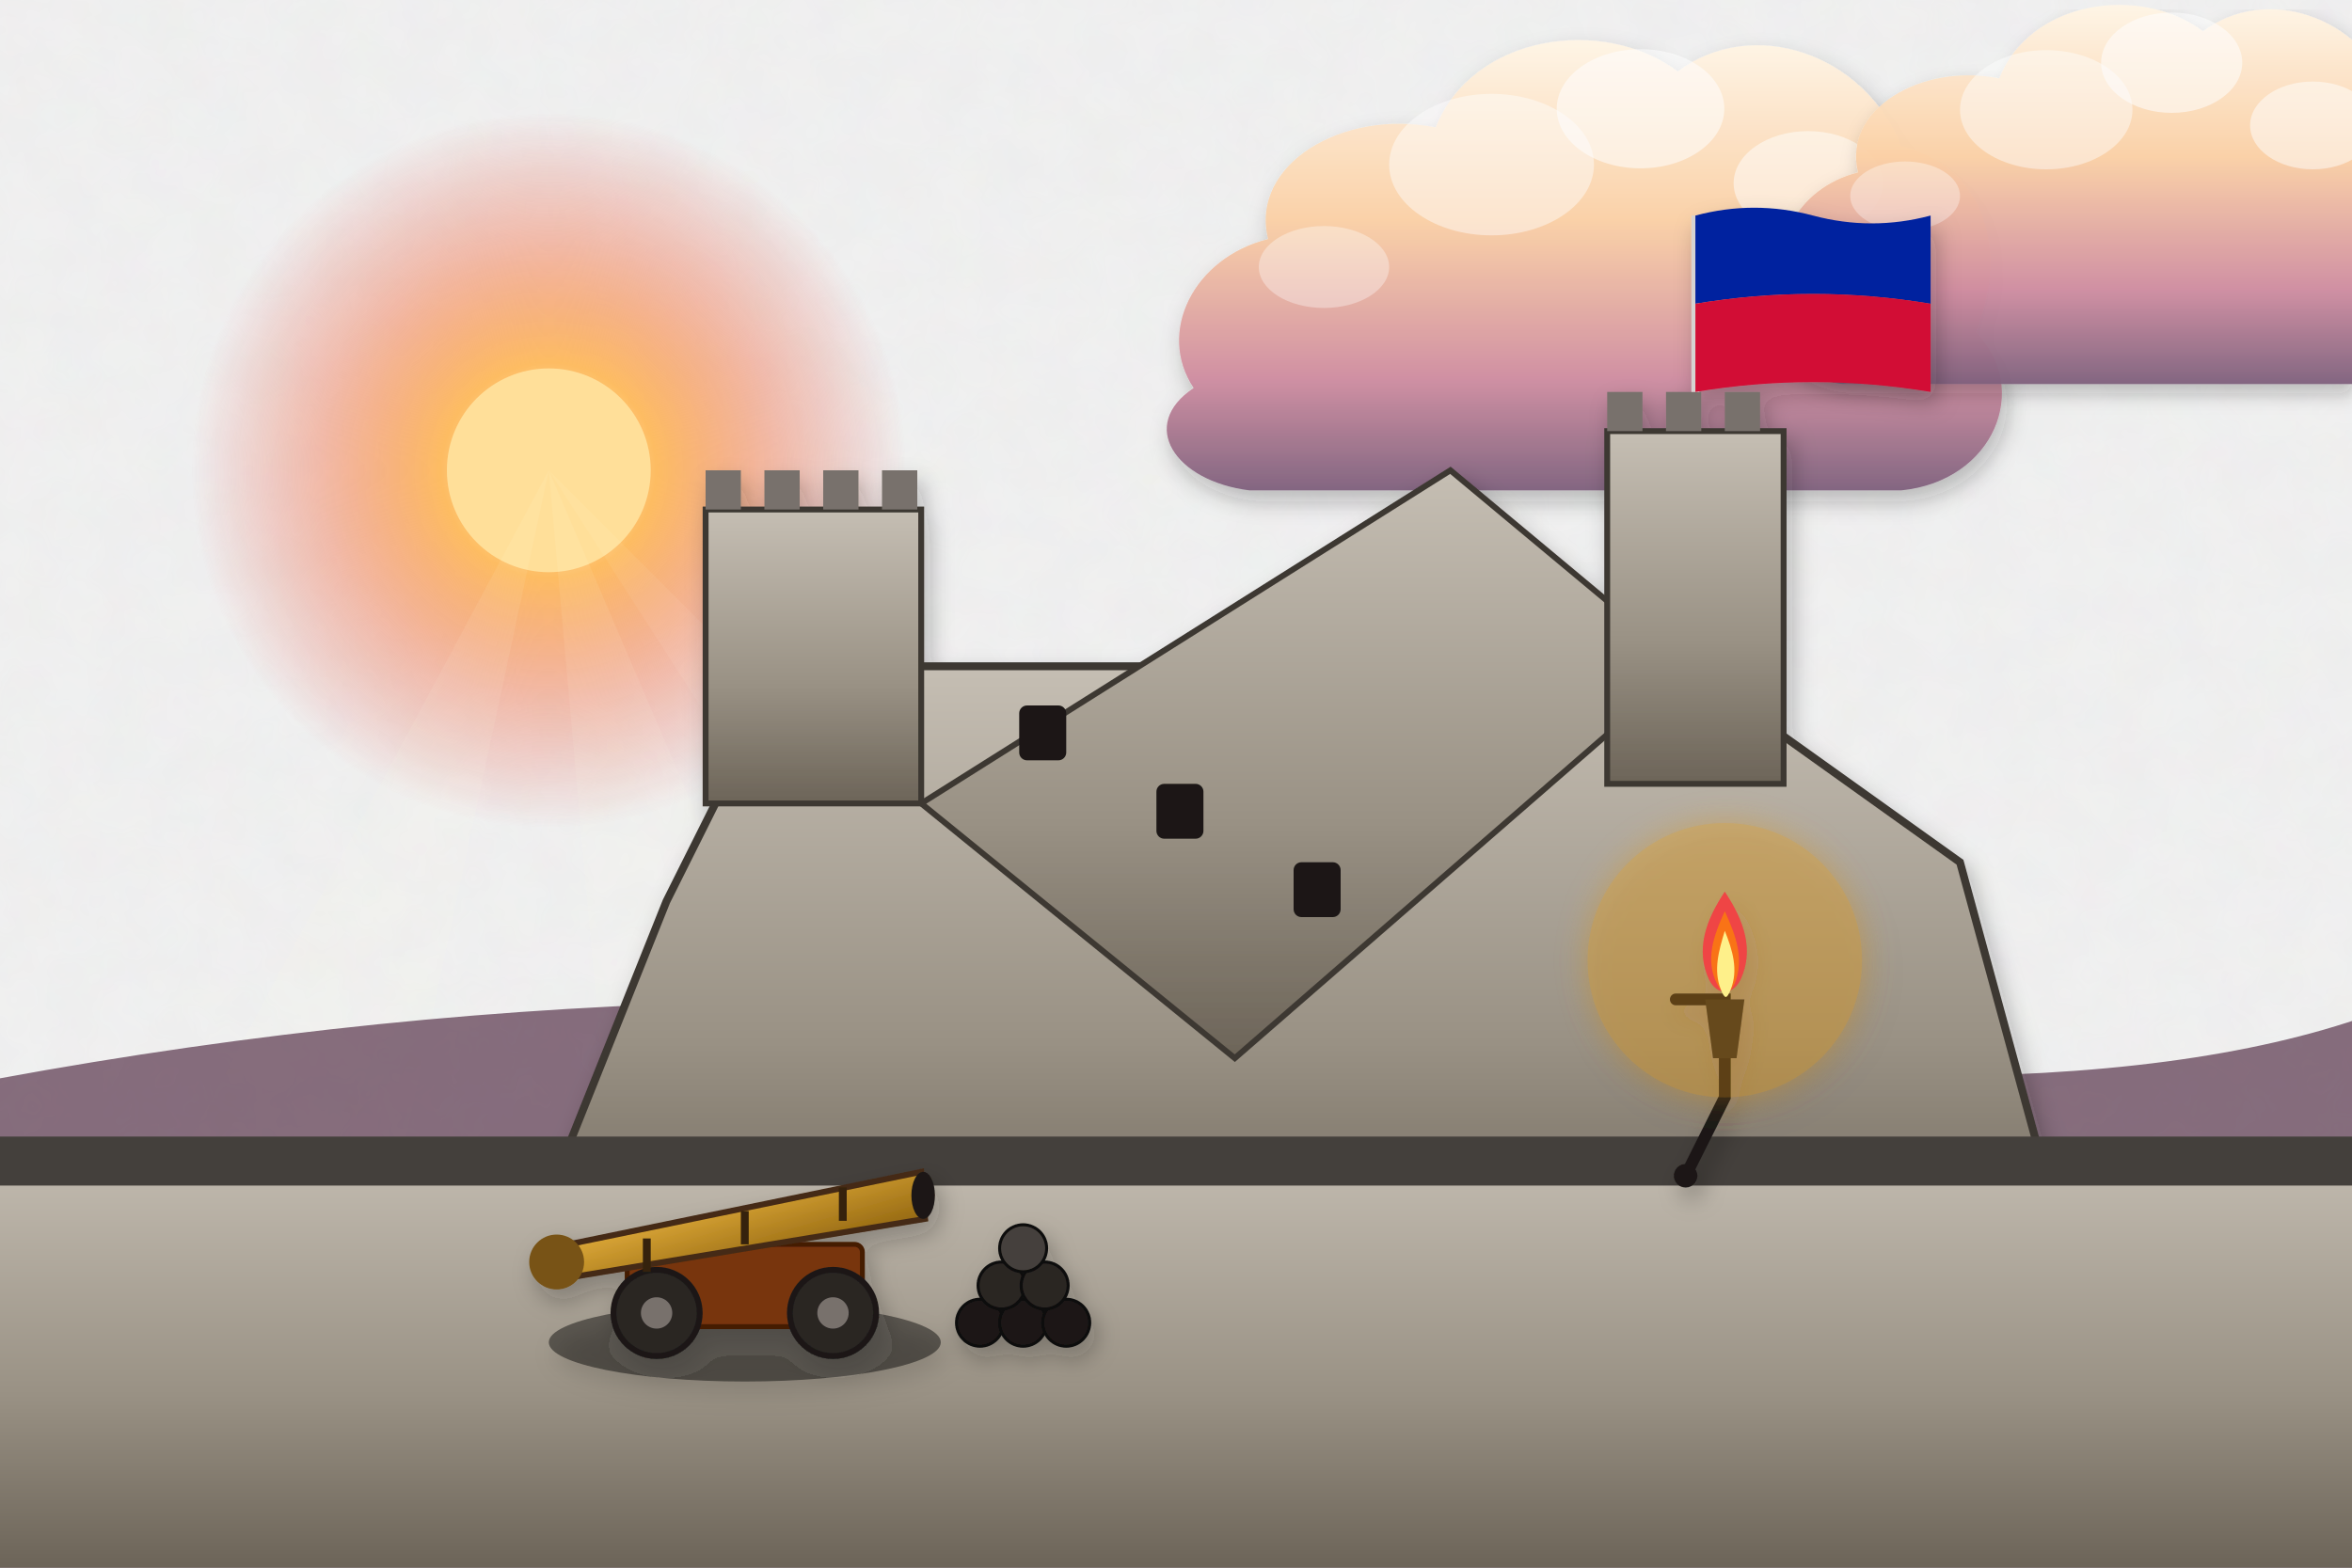
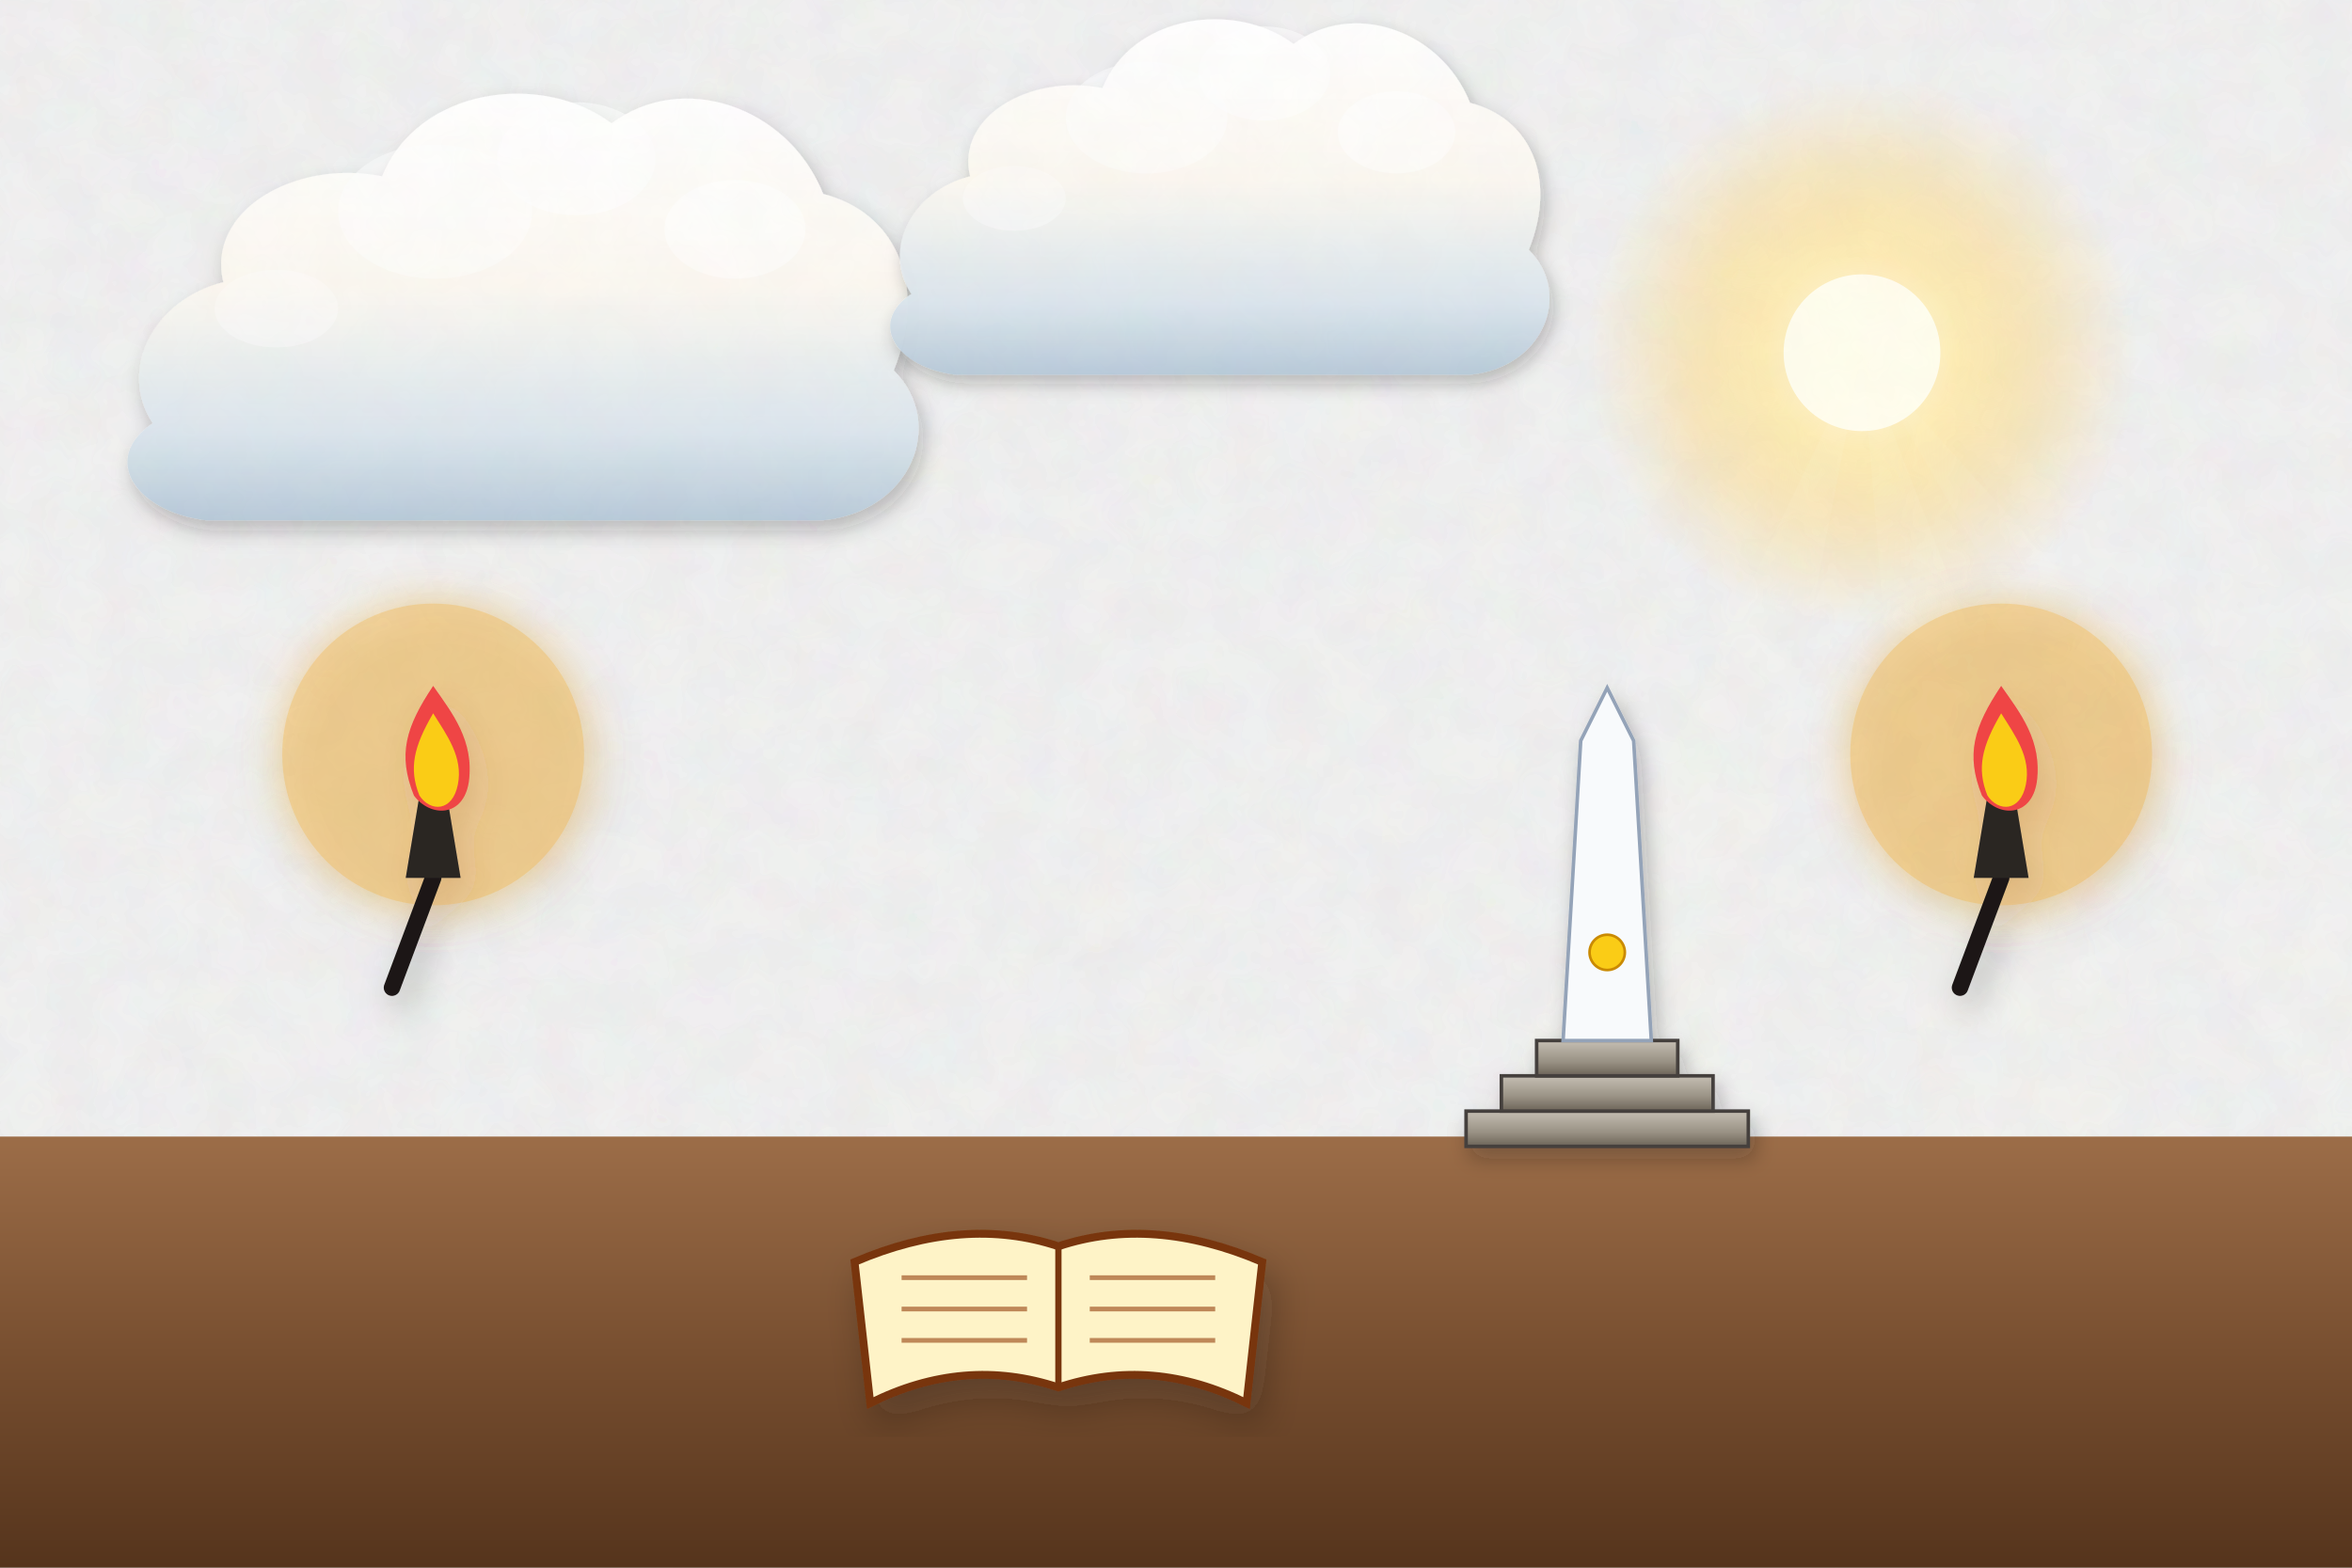
<svg xmlns="http://www.w3.org/2000/svg" viewBox="0 0 1200 800" width="1200" height="800">
  <defs>
    <filter id="ghibliPaper" x="0%" y="0%" width="100%" height="100%">
      <feTurbulence type="fractalNoise" baseFrequency="0.04" numOctaves="3" result="noise" seed="42" />
      <feColorMatrix type="matrix" values="1 0 0 0 0  0 1 0 0 0  0 0 1 0 0  0 0 0 0.035 0" in="noise" result="coloredNoise" />
      <feComposite operator="in" in2="SourceGraphic" />
    </filter>
    <filter id="softGlow" x="-20%" y="-20%" width="140%" height="140%">
      <feGaussianBlur stdDeviation="8" result="blur" />
      <feComposite in="SourceGraphic" in2="blur" operator="over" />
    </filter>
    <filter id="dropShadow" x="-20%" y="-20%" width="140%" height="140%">
      <feDropShadow dx="3" dy="6" stdDeviation="6" flood-color="#141e28" flood-opacity="0.28" />
    </filter>
    <linearGradient id="skyDay" x1="0" y1="0" x2="0" y2="1">
      <stop offset="0%" stop-color="#236ca7" />
      <stop offset="35%" stop-color="#5fa3d6" />
      <stop offset="70%" stop-color="#b8e1f2" />
      <stop offset="100%" stop-color="#fdf3dc" />
    </linearGradient>
    <linearGradient id="skySunset" x1="0" y1="0" x2="0" y2="1">
      <stop offset="0%" stop-color="#31396b" />
      <stop offset="35%" stop-color="#73507b" />
      <stop offset="65%" stop-color="#cb6b5c" />
      <stop offset="85%" stop-color="#f29e5a" />
      <stop offset="100%" stop-color="#fedaa2" />
    </linearGradient>
    <linearGradient id="skyDusk" x1="0" y1="0" x2="0" y2="1">
      <stop offset="0%" stop-color="#121832" />
      <stop offset="40%" stop-color="#262f56" />
      <stop offset="70%" stop-color="#4e3d64" />
      <stop offset="90%" stop-color="#915264" />
      <stop offset="100%" stop-color="#d6846c" />
    </linearGradient>
    <linearGradient id="cloudBodyDay" x1="0" y1="0" x2="0" y2="1">
      <stop offset="0%" stop-color="#ffffff" />
      <stop offset="45%" stop-color="#fcf8f0" />
      <stop offset="80%" stop-color="#d9e4ec" />
      <stop offset="100%" stop-color="#b6c8d7" />
    </linearGradient>
    <linearGradient id="cloudBodySunset" x1="0" y1="0" x2="0" y2="1">
      <stop offset="0%" stop-color="#fff5e6" />
      <stop offset="40%" stop-color="#fbd0a5" />
      <stop offset="75%" stop-color="#cf8ca0" />
      <stop offset="100%" stop-color="#7e607c" />
    </linearGradient>
    <radialGradient id="sunGlowDay" cx="50%" cy="50%" r="50%">
      <stop offset="0%" stop-color="#fffced" stop-opacity="1" />
      <stop offset="35%" stop-color="#ffebaa" stop-opacity="0.85" />
      <stop offset="70%" stop-color="#ffd573" stop-opacity="0.35" />
      <stop offset="100%" stop-color="#ffd573" stop-opacity="0" />
    </radialGradient>
    <radialGradient id="sunGlowSunset" cx="50%" cy="50%" r="50%">
      <stop offset="0%" stop-color="#fff8db" stop-opacity="1" />
      <stop offset="30%" stop-color="#ffb753" stop-opacity="0.9" />
      <stop offset="65%" stop-color="#f46e45" stop-opacity="0.4" />
      <stop offset="100%" stop-color="#e04a43" stop-opacity="0" />
    </radialGradient>
    <linearGradient id="hillDistant" x1="0" y1="0" x2="0" y2="1">
      <stop offset="0%" stop-color="#6e94a8" />
      <stop offset="100%" stop-color="#93b9c7" />
    </linearGradient>
    <linearGradient id="hillMid" x1="0" y1="0" x2="0" y2="1">
      <stop offset="0%" stop-color="#4a7c4f" />
      <stop offset="50%" stop-color="#3c6a40" />
      <stop offset="100%" stop-color="#2d5231" />
    </linearGradient>
    <linearGradient id="hillNear" x1="0" y1="0" x2="0" y2="1">
      <stop offset="0%" stop-color="#699e4c" />
      <stop offset="60%" stop-color="#4c7e33" />
      <stop offset="100%" stop-color="#2f5720" />
    </linearGradient>
    <linearGradient id="woodTone" x1="0" y1="0" x2="0" y2="1">
      <stop offset="0%" stop-color="#9c6d48" />
      <stop offset="50%" stop-color="#784f30" />
      <stop offset="100%" stop-color="#55341c" />
    </linearGradient>
    <linearGradient id="brassTone" x1="0" y1="0" x2="1" y2="1">
      <stop offset="0%" stop-color="#ffe699" />
      <stop offset="35%" stop-color="#d9a536" />
      <stop offset="70%" stop-color="#996c14" />
      <stop offset="100%" stop-color="#5e4007" />
    </linearGradient>
    <linearGradient id="stoneTone" x1="0" y1="0" x2="0" y2="1">
      <stop offset="0%" stop-color="#c5beb3" />
      <stop offset="60%" stop-color="#999184" />
      <stop offset="100%" stop-color="#6c6458" />
    </linearGradient>
    <linearGradient id="waterTone" x1="0" y1="0" x2="0" y2="1">
      <stop offset="0%" stop-color="#47a5be" />
      <stop offset="50%" stop-color="#2a7796" />
      <stop offset="100%" stop-color="#144d6a" />
    </linearGradient>
  </defs>
-   <rect width="1200" height="800" fill="url(#skySunset)" filter="url(#ghibliPaper)" />
+   <rect width="1200" height="800" fill="url(#skyDusk)" filter="url(#ghibliPaper)" />
  <g>
-     <circle cx="280" cy="240" r="182" fill="url(#sunGlowSunset)" />
-     <circle cx="280" cy="240" r="52" fill="#ffdf99" />
-     <polygon points="280,240 -20,800 160,800" fill="#fffbe6" opacity="0.08" />
-     <polygon points="280,240 330,800 520,800" fill="#fffbe6" opacity="0.08" />
-     <polygon points="280,240 640,800 840,800" fill="#fffbe6" opacity="0.06" />
+     <circle cx="950" cy="180" r="140" fill="url(#sunGlowDay)" />
+     <circle cx="950" cy="180" r="40" fill="#fffded" />
+     <polygon points="950,180 650,800 830,800" fill="#fffbe6" opacity="0.08" />
+     <polygon points="950,180 1000,800 1190,800" fill="#fffbe6" opacity="0.08" />
+     <polygon points="950,180 1310,800 1510,800" fill="#fffbe6" opacity="0.06" />
  </g>
-   <g transform="translate(780, 160) scale(0.95)" opacity="0.95">
-     <path d="M-180,40        C-200,10 -180,-30 -140,-40        C-150,-80 -100,-110 -50,-100        C-30,-150 40,-160 80,-130        C120,-160 180,-140 200,-90        C240,-80 260,-40 240,10        C270,40 250,90 200,95        L-150,95        C-190,90 -210,60 -180,40 Z" fill="url(#cloudBodySunset)" filter="url(#dropShadow)" />
+   <g transform="translate(240, 180) scale(0.9)" opacity="0.95">
+     <path d="M-180,40        C-200,10 -180,-30 -140,-40        C-150,-80 -100,-110 -50,-100        C-30,-150 40,-160 80,-130        C120,-160 180,-140 200,-90        C240,-80 260,-40 240,10        C270,40 250,90 200,95        L-150,95        C-190,90 -210,60 -180,40 Z" fill="url(#cloudBodyDay)" filter="url(#dropShadow)" />
    <ellipse cx="60" cy="-110" rx="45" ry="32" fill="#ffffff" opacity="0.55" />
    <ellipse cx="-20" cy="-80" rx="55" ry="38" fill="#ffffff" opacity="0.45" />
    <ellipse cx="150" cy="-70" rx="40" ry="28" fill="#ffffff" opacity="0.5" />
    <ellipse cx="-110" cy="-25" rx="35" ry="22" fill="#ffffff" opacity="0.35" />
  </g>
-   <g transform="translate(1060, 120) scale(0.8)" opacity="0.95">
-     <path d="M-180,40        C-200,10 -180,-30 -140,-40        C-150,-80 -100,-110 -50,-100        C-30,-150 40,-160 80,-130        C120,-160 180,-140 200,-90        C240,-80 260,-40 240,10        C270,40 250,90 200,95        L-150,95        C-190,90 -210,60 -180,40 Z" fill="url(#cloudBodySunset)" filter="url(#dropShadow)" />
+   <g transform="translate(600, 120) scale(0.75)" opacity="0.95">
+     <path d="M-180,40        C-200,10 -180,-30 -140,-40        C-150,-80 -100,-110 -50,-100        C-30,-150 40,-160 80,-130        C120,-160 180,-140 200,-90        C240,-80 260,-40 240,10        C270,40 250,90 200,95        L-150,95        C-190,90 -210,60 -180,40 Z" fill="url(#cloudBodyDay)" filter="url(#dropShadow)" />
    <ellipse cx="60" cy="-110" rx="45" ry="32" fill="#ffffff" opacity="0.55" />
    <ellipse cx="-20" cy="-80" rx="55" ry="38" fill="#ffffff" opacity="0.45" />
    <ellipse cx="150" cy="-70" rx="40" ry="28" fill="#ffffff" opacity="0.5" />
    <ellipse cx="-110" cy="-25" rx="35" ry="22" fill="#ffffff" opacity="0.35" />
  </g>
-   <path d="M-50,560 Q340,480 720,530 T1250,500 L1250,800 L-50,800 Z" fill="#58354c" opacity="0.7" />
-   <g transform="translate(680, 480)" filter="url(#dropShadow)">
-     <polygon points="-420,180 -340,-20 -280,-140 180,-140 320,-40 380,180" fill="url(#stoneTone)" stroke="#3e3933" stroke-width="4" />
-     <rect x="-320" y="-220" width="110" height="150" fill="url(#stoneTone)" stroke="#3e3933" stroke-width="3" />
-     <rect x="-320" y="-240" width="18" height="20" fill="#78716c" />
-     <rect x="-290" y="-240" width="18" height="20" fill="#78716c" />
-     <rect x="-260" y="-240" width="18" height="20" fill="#78716c" />
-     <rect x="-230" y="-240" width="18" height="20" fill="#78716c" />
-     <polygon points="-210,-70 60,-240 180,-140 -50,60" fill="url(#stoneTone)" stroke="#3e3933" stroke-width="3" />
-     <rect x="-160" y="-120" width="24" height="28" rx="4" fill="#1c1917" />
-     <rect x="-90" y="-80" width="24" height="28" rx="4" fill="#1c1917" />
-     <rect x="-20" y="-40" width="24" height="28" rx="4" fill="#1c1917" />
-     <rect x="140" y="-260" width="90" height="180" fill="url(#stoneTone)" stroke="#3e3933" stroke-width="3" />
-     <rect x="140" y="-280" width="18" height="20" fill="#78716c" />
-     <rect x="170" y="-280" width="18" height="20" fill="#78716c" />
-     <rect x="200" y="-280" width="18" height="20" fill="#78716c" />
-     <g transform="translate(185, -280)">
-       <line x1="0" y1="0" x2="0" y2="-90" stroke="#d6d3d1" stroke-width="4" />
-       <path d="M0,-90 Q30,-98 60,-90 T120,-90 L120,-45 Q60,-55 0,-45 Z" fill="#00209f" />
-       <path d="M0,-45 Q60,-55 120,-45 L120,0 Q60,-10 0,0 Z" fill="#d21034" />
-     </g>
+   <rect width="1200" height="800" fill="#292524" filter="url(#ghibliPaper)" />
+   <rect x="0" y="580" width="1200" height="220" fill="url(#woodTone)" />
+   <g transform="translate(200, 420) scale(1.4)" filter="url(#dropShadow)">
+     <circle cx="15" cy="-25" r="55" fill="#f59e0b" opacity="0.35" filter="url(#softGlow)" />
+     <line x1="0" y1="60" x2="15" y2="20" stroke="#1c1917" stroke-width="6" stroke-linecap="round" />
+     <polygon points="5,20 25,20 20,-10 10,-10" fill="#292524" />
+     <path d="M15,-50 C5,-35 2,-25 8,-10 C14,-2 26,-2 28,-15 C30,-30 22,-40 15,-50 Z" fill="#ef4444" />
+     <path d="M15,-40 C8,-28 6,-20 10,-10 C14,-4 22,-4 24,-14 C26,-24 20,-32 15,-40 Z" fill="#facc15" />
  </g>
-   <path d="M-50,600 L1250,580 L1250,800 L-50,800 Z" fill="url(#stoneTone)" />
-   <rect x="0" y="580" width="1200" height="25" fill="#44403c" />
-   <g transform="translate(360, 630)" filter="url(#dropShadow)">
-     <ellipse cx="20" cy="55" rx="100" ry="20" fill="#000000" opacity="0.45" />
-     <rect x="-40" y="5" width="120" height="42" rx="4" fill="#78350f" stroke="#451a03" stroke-width="2.5" />
-     <circle cx="-25" cy="40" r="22" fill="#292524" stroke="#1c1917" stroke-width="3" />
-     <circle cx="-25" cy="40" r="8" fill="#78716c" />
-     <circle cx="65" cy="40" r="22" fill="#292524" stroke="#1c1917" stroke-width="3" />
-     <circle cx="65" cy="40" r="8" fill="#78716c" />
-     <polygon points="-70,5 110,-32 112,-8 -70,22" fill="url(#brassTone)" stroke="#452a13" stroke-width="3" />
-     <circle cx="-76" cy="14" r="14" fill="#785315" />
-     <line x1="-30" y1="2" x2="-30" y2="19" stroke="#36220a" stroke-width="4" />
-     <line x1="20" y1="-12" x2="20" y2="5" stroke="#36220a" stroke-width="4" />
-     <line x1="70" y1="-24" x2="70" y2="-7" stroke="#36220a" stroke-width="4" />
-     <ellipse cx="111" cy="-20" rx="6" ry="12" fill="#1c1917" />
-     <g transform="translate(140, 30)">
-       <circle cx="0" cy="15" r="12" fill="#1c1917" stroke="#0c0a09" stroke-width="1.5" />
-       <circle cx="22" cy="15" r="12" fill="#1c1917" stroke="#0c0a09" stroke-width="1.5" />
-       <circle cx="44" cy="15" r="12" fill="#1c1917" stroke="#0c0a09" stroke-width="1.5" />
-       <circle cx="11" cy="-4" r="12" fill="#292524" stroke="#0c0a09" stroke-width="1.5" />
-       <circle cx="33" cy="-4" r="12" fill="#292524" stroke="#0c0a09" stroke-width="1.5" />
-       <circle cx="22" cy="-23" r="12" fill="#44403c" stroke="#0c0a09" stroke-width="1.5" />
-     </g>
+   <g transform="translate(1000, 420) scale(1.4)" filter="url(#dropShadow)">
+     <circle cx="15" cy="-25" r="55" fill="#f59e0b" opacity="0.35" filter="url(#softGlow)" />
+     <line x1="0" y1="60" x2="15" y2="20" stroke="#1c1917" stroke-width="6" stroke-linecap="round" />
+     <polygon points="5,20 25,20 20,-10 10,-10" fill="#292524" />
+     <path d="M15,-50 C5,-35 2,-25 8,-10 C14,-2 26,-2 28,-15 C30,-30 22,-40 15,-50 Z" fill="#ef4444" />
+     <path d="M15,-40 C8,-28 6,-20 10,-10 C14,-4 22,-4 24,-14 C26,-24 20,-32 15,-40 Z" fill="#facc15" />
  </g>
-   <g transform="translate(860, 520)" filter="url(#dropShadow)">
-     <path d="M0,80 L20,40 L20,-10 L-5,-10" stroke="#1c1917" stroke-width="6" fill="none" stroke-linecap="round" />
-     <circle cx="0" cy="80" r="6" fill="#1c1917" />
-     <polygon points="10,-10 30,-10 26,20 14,20" fill="#292524" />
-     <circle cx="20" cy="-30" r="70" fill="#f59e0b" opacity="0.3" filter="url(#softGlow)" />
-     <path d="M20,-65        C10,-50 5,-35 12,-20        C16,-12 24,-12 28,-20        C35,-35 30,-50 20,-65 Z" fill="#ef4444" />
-     <path d="M20,-55        C14,-42 10,-30 16,-18        C19,-12 22,-12 25,-18        C30,-30 26,-42 20,-55 Z" fill="#f97316" />
-     <path d="M20,-45        C17,-35 14,-25 18,-15        C20,-10 21,-10 23,-15        C27,-25 24,-35 20,-45 Z" fill="#fef08a" />
+   <g transform="translate(820, 540) scale(0.9)" filter="url(#dropShadow)">
+     <rect x="-80" y="30" width="160" height="20" fill="url(#stoneTone)" stroke="#44403c" stroke-width="2" />
+     <rect x="-60" y="10" width="120" height="20" fill="url(#stoneTone)" stroke="#44403c" stroke-width="2" />
+     <rect x="-40" y="-10" width="80" height="20" fill="url(#stoneTone)" stroke="#44403c" stroke-width="2" />
+     <polygon points="-25,-10 -15,-180 0,-210 15,-180 25,-10" fill="#f8fafc" stroke="#94a3b8" stroke-width="2" />
+     <circle cx="0" cy="-60" r="10" fill="#facc15" stroke="#ca8a04" stroke-width="1.5" />
+   </g>
+   <g transform="translate(540, 660) scale(1.6)" filter="url(#dropShadow)">
+     <path d="M-65,-10 Q-30,-25 0,-15 Q30,-25 65,-10 L60,35 Q30,20 0,30 Q-30,20 -60,35 Z" fill="#fef3c7" stroke="#78350f" stroke-width="2.5" />
+     <line x1="0" y1="-15" x2="0" y2="30" stroke="#78350f" stroke-width="2" />
+     <line x1="-50" y1="-5" x2="-10" y2="-5" stroke="#92400e" stroke-width="1.5" opacity="0.6" />
+     <line x1="10" y1="-5" x2="50" y2="-5" stroke="#92400e" stroke-width="1.5" opacity="0.6" />
+     <line x1="-50" y1="5" x2="-10" y2="5" stroke="#92400e" stroke-width="1.5" opacity="0.6" />
+     <line x1="10" y1="5" x2="50" y2="5" stroke="#92400e" stroke-width="1.5" opacity="0.6" />
+     <line x1="-50" y1="15" x2="-10" y2="15" stroke="#92400e" stroke-width="1.5" opacity="0.6" />
+     <line x1="10" y1="15" x2="50" y2="15" stroke="#92400e" stroke-width="1.5" opacity="0.6" />
  </g>
</svg>
